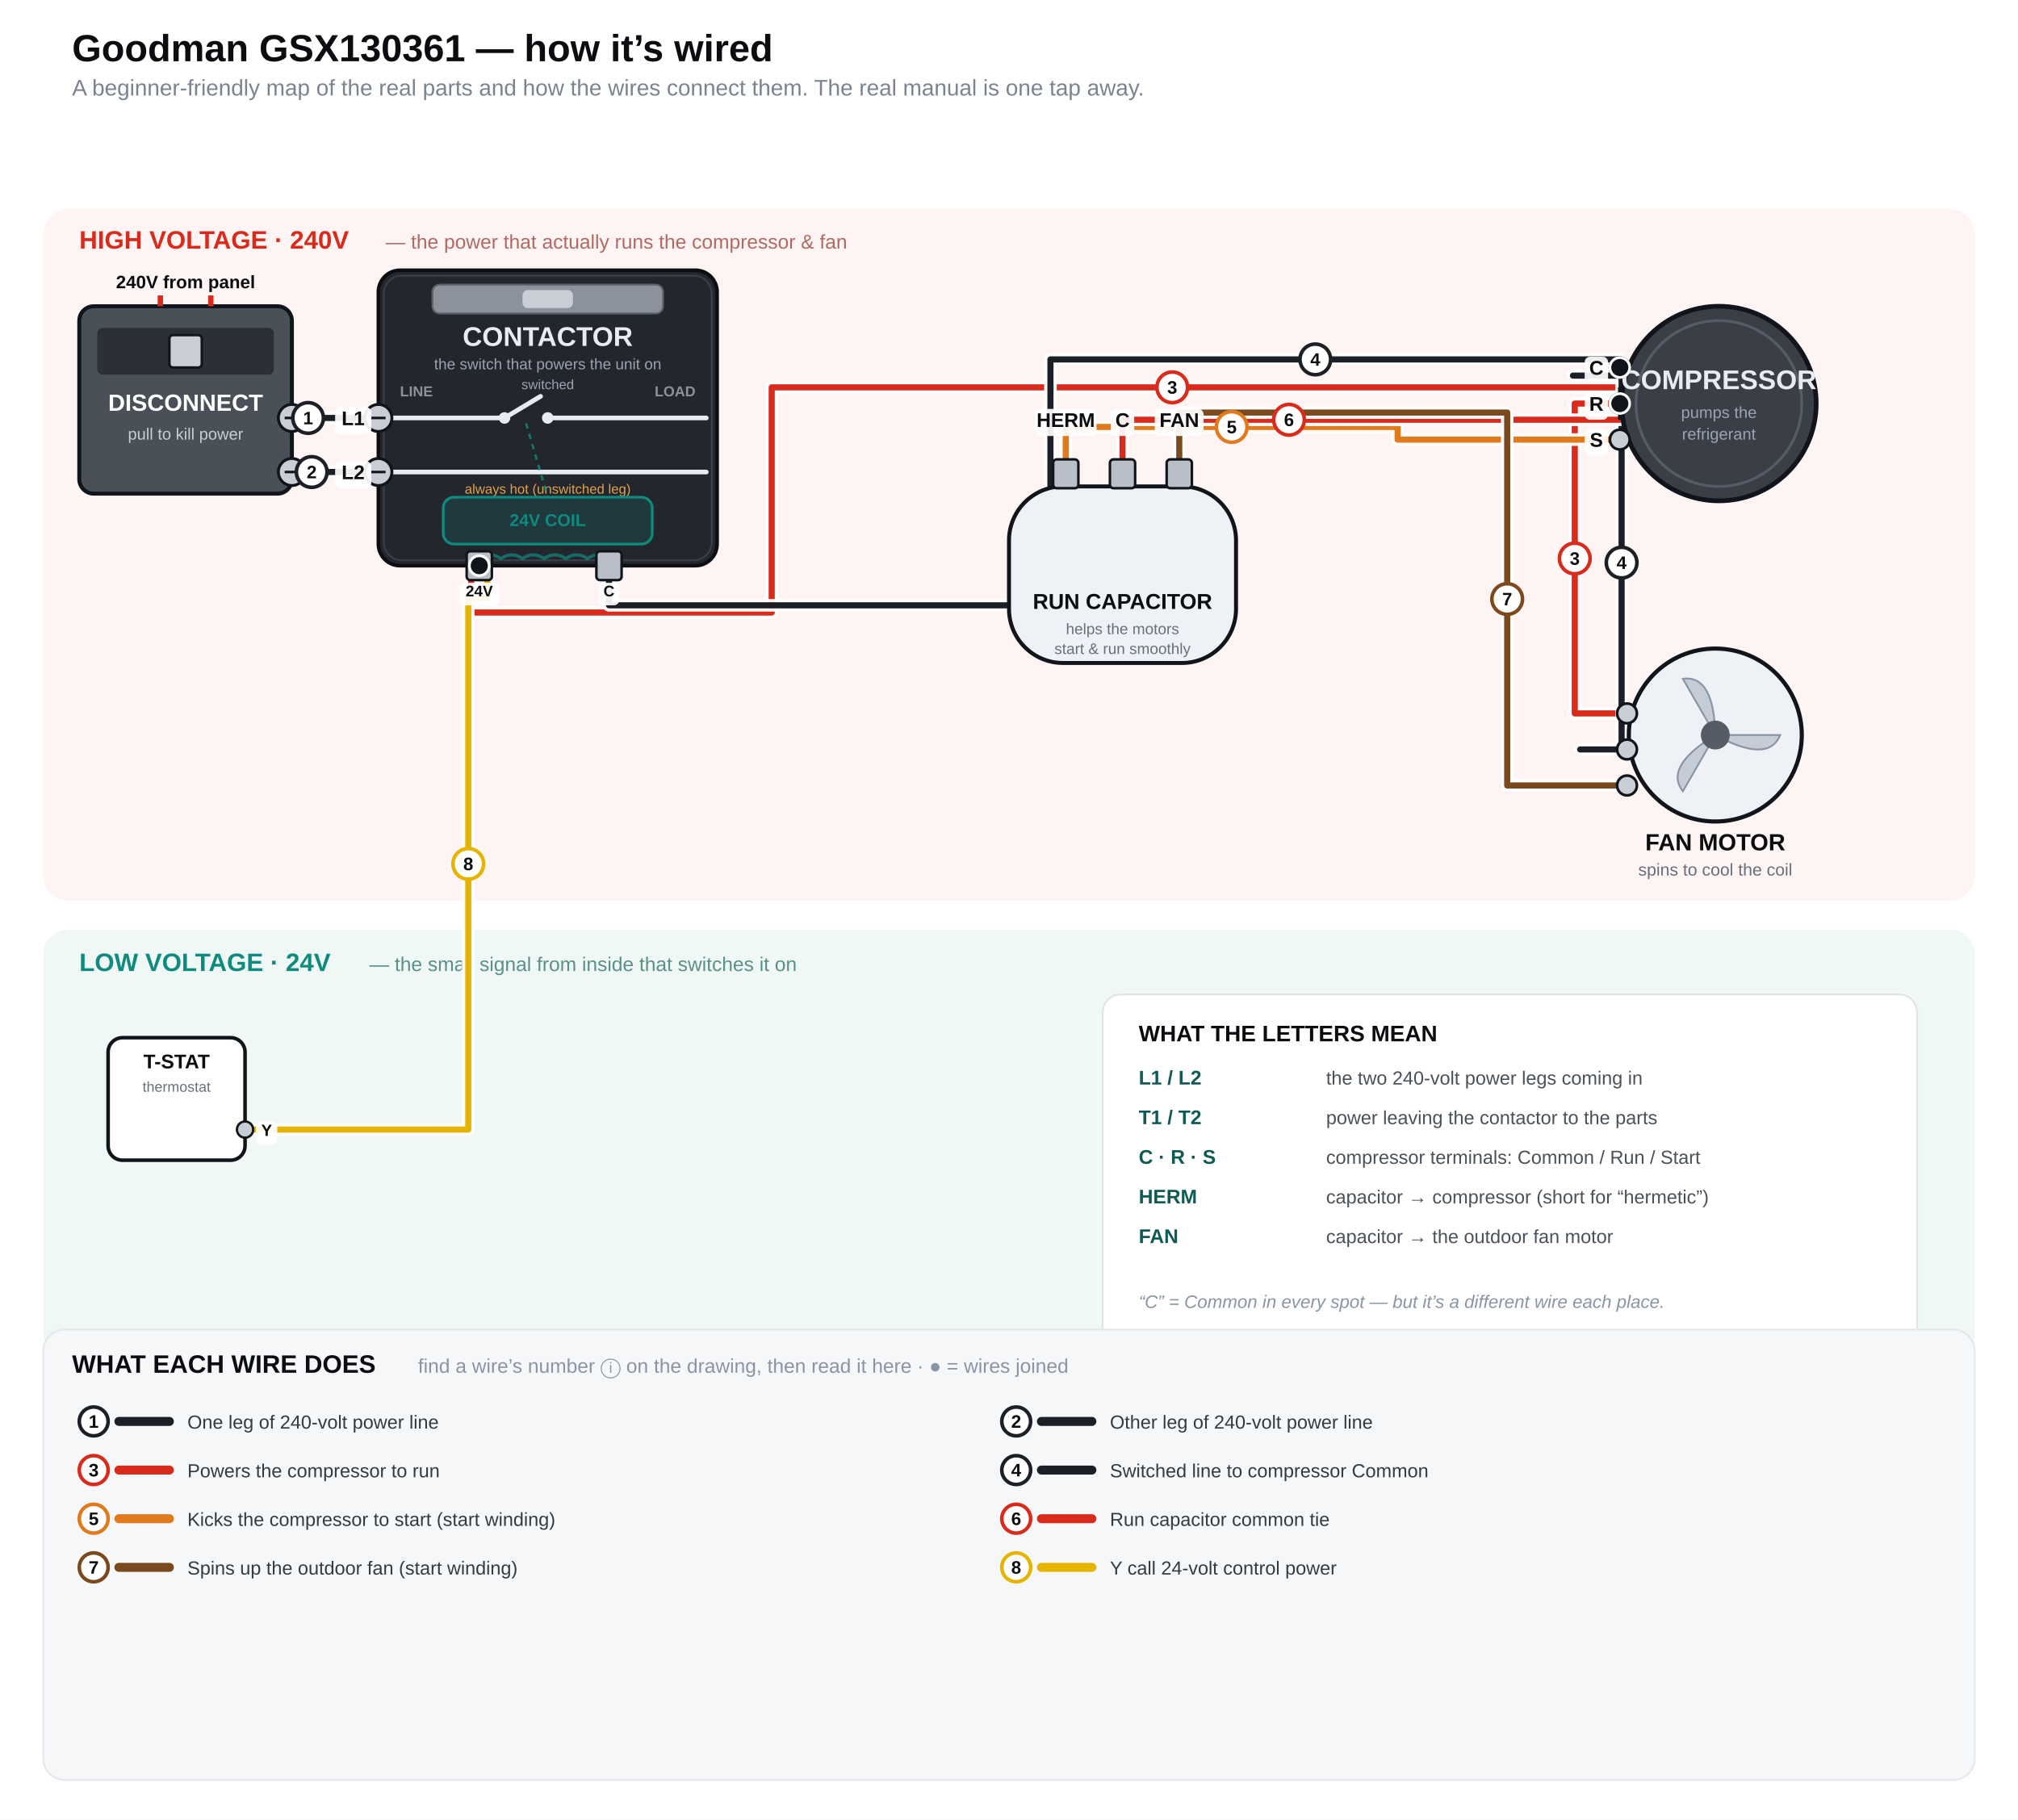
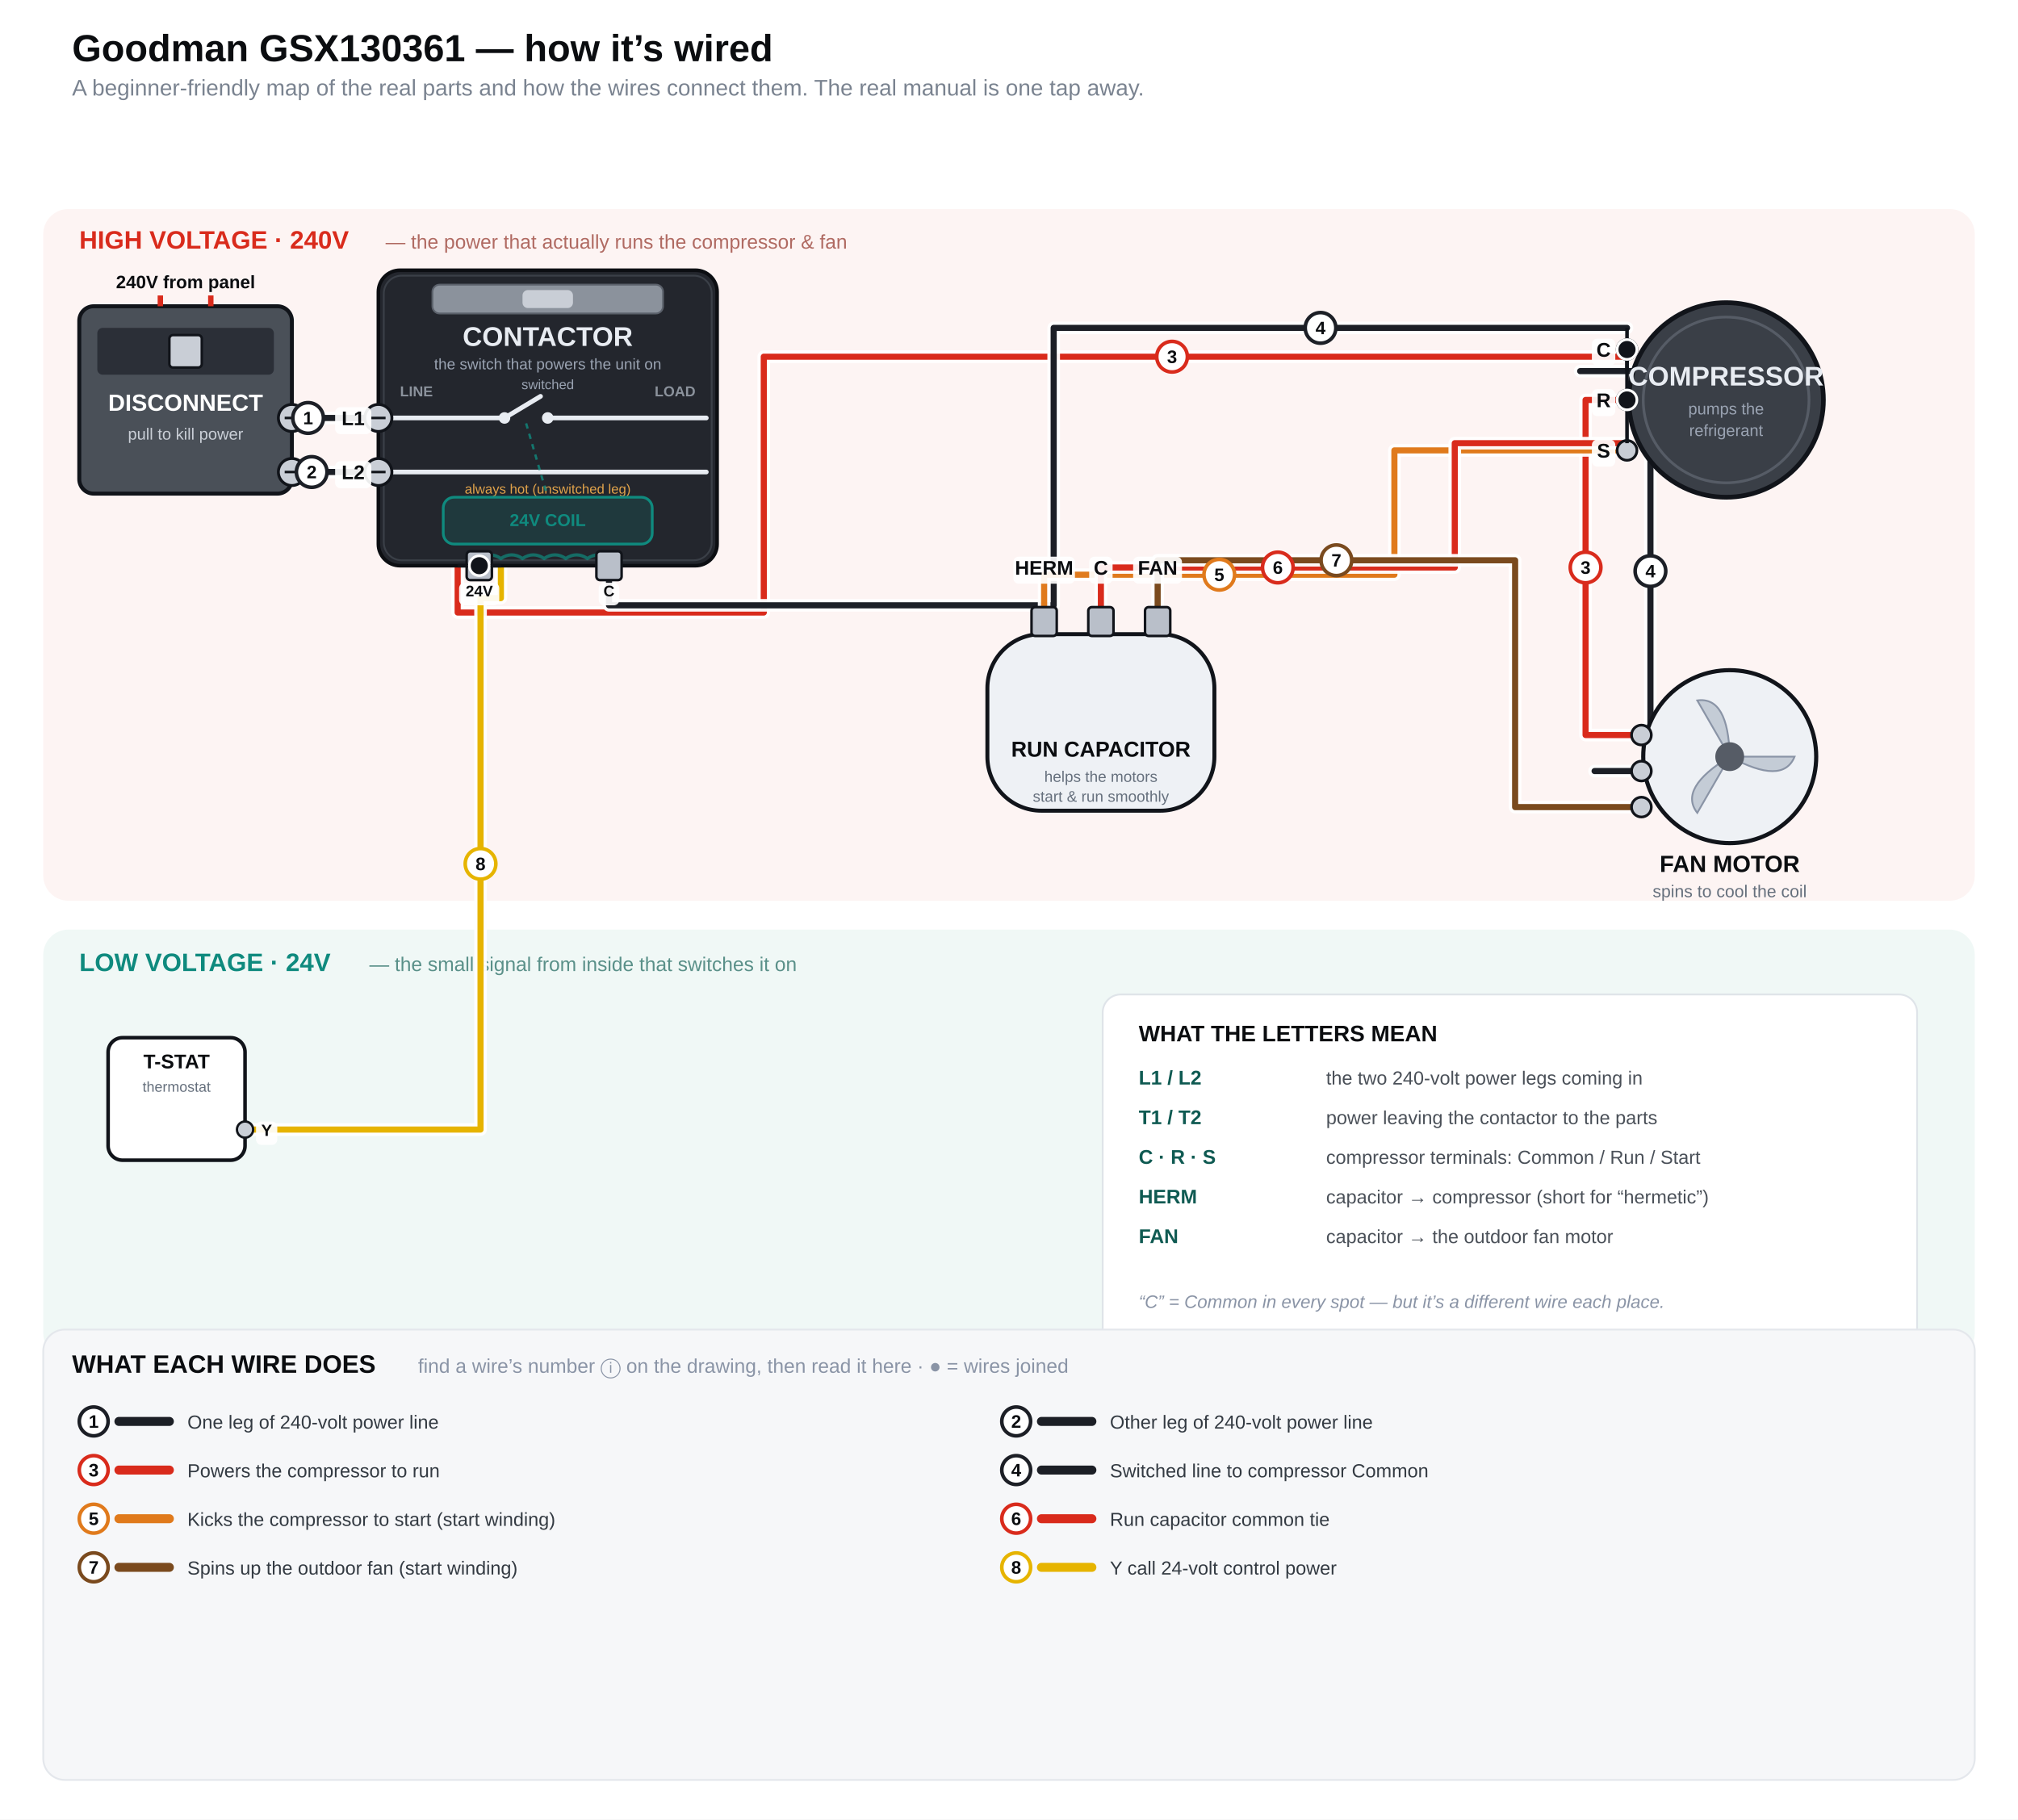
<svg xmlns="http://www.w3.org/2000/svg" width="1120" height="1010" viewBox="0 0 1120 1010" font-family="ui-sans-serif,system-ui,Arial,sans-serif">
  <rect x="0" y="0" width="1120" height="1010" fill="#ffffff" />
  <rect x="24" y="116" width="1072" height="384" rx="14" fill="#fdf4f3" />
  <rect x="24" y="516" width="1072" height="238" rx="14" fill="#f0f8f6" />
  <text x="40" y="34" font-size="21" font-weight="800" fill="#0b0d10">Goodman GSX130361 — how it’s wired</text>
  <text x="40" y="53" font-size="12.5" fill="#7a8390">A beginner-friendly map of the real parts and how the wires connect them. The real manual is one tap away.</text>
  <text x="44" y="138" font-size="14" font-weight="800" fill="#d92b1c">HIGH VOLTAGE · 240V</text>
  <text x="214" y="138" font-size="11" fill="#b06a62">— the power that actually runs the compressor &amp; fan</text>
  <text x="44" y="539" font-size="14" font-weight="800" fill="#0f8a7e">LOW VOLTAGE · 24V</text>
  <text x="205" y="539" font-size="11" fill="#5a9089">— the small signal from inside that switches it on</text>
  <rect x="612" y="552" width="452" height="196" rx="10" fill="#ffffff" stroke="#dfe4e9" stroke-width="1" />
  <text x="632" y="578" font-size="12.5" font-weight="800" fill="#0b0d10">WHAT THE LETTERS MEAN</text>
  <text x="632" y="602" font-size="11" font-weight="800" fill="#0f5a52">L1 / L2</text>
  <text x="736" y="602" font-size="10.5" fill="#4a5058">the two 240-volt power legs coming in</text>
  <text x="632" y="624" font-size="11" font-weight="800" fill="#0f5a52">T1 / T2</text>
  <text x="736" y="624" font-size="10.5" fill="#4a5058">power leaving the contactor to the parts</text>
  <text x="632" y="646" font-size="11" font-weight="800" fill="#0f5a52">C · R · S</text>
  <text x="736" y="646" font-size="10.5" fill="#4a5058">compressor terminals: Common / Run / Start</text>
  <text x="632" y="668" font-size="11" font-weight="800" fill="#0f5a52">HERM</text>
  <text x="736" y="668" font-size="10.5" fill="#4a5058">capacitor → compressor (short for “hermetic”)</text>
  <text x="632" y="690" font-size="11" font-weight="800" fill="#0f5a52">FAN</text>
  <text x="736" y="690" font-size="10.5" fill="#4a5058">capacitor → the outdoor fan motor</text>
  <text x="632" y="726" font-size="10" font-style="italic" fill="#8a94a6">“C” = Common in every spot — but it’s a different wire each place.</text>
  <path d="M 162.0 232.0 L 180.0 232.0 L 150.0 232.0 L 150.0 232.0 L 192.0 232.0 L 210.0 232.0" fill="none" stroke="#ffffff" stroke-width="7" opacity="0.95" stroke-linejoin="round" stroke-linecap="round" />
  <path data-conn="WHIP/L1|CONTACTOR/L1" d="M 162.0 232.0 L 180.0 232.0 L 150.0 232.0 L 150.0 232.0 L 192.0 232.0 L 210.0 232.0" fill="none" stroke="#1c1f26" stroke-width="3.4" stroke-linejoin="round" stroke-linecap="round" />
-   <path d="M 162.0 262.0 L 184.0 262.0 L 175.0 262.0 L 175.0 262.0 L 188.0 262.0 L 210.0 262.0" fill="none" stroke="#ffffff" stroke-width="7" opacity="0.95" stroke-linejoin="round" stroke-linecap="round" />
-   <path data-conn="WHIP/L2|CONTACTOR/L2" d="M 162.0 262.0 L 184.0 262.0 L 175.0 262.0 L 175.0 262.0 L 188.0 262.0 L 210.0 262.0" fill="none" stroke="#1c1f26" stroke-width="3.4" stroke-linejoin="round" stroke-linecap="round" />
-   <path d="M 261.5 314.0 L 261.5 340.0 L 428.3 340.0 L 428.3 215.0 L 873.0 215.0 L 899.0 215.0" fill="none" stroke="#ffffff" stroke-width="7" opacity="0.95" stroke-linejoin="round" stroke-linecap="round" />
-   <path data-conn="CONTACTOR/T1|COMP/R" d="M 261.5 314.0 L 261.5 340.0 L 428.3 340.0 L 428.3 215.0 L 873.0 215.0 L 899.0 215.0" fill="none" stroke="#d92b1c" stroke-width="3.4" stroke-linejoin="round" stroke-linecap="round" />
-   <path d="M 899.0 224.0 L 881.0 224.0 L 874.0 224.0 L 874.0 396.0 L 885.0 396.0 L 903.0 396.0" fill="none" stroke="#ffffff" stroke-width="7" opacity="0.95" stroke-linejoin="round" stroke-linecap="round" />
-   <path data-conn="COMP/R|OFM/L" d="M 899.0 224.0 L 881.0 224.0 L 874.0 224.0 L 874.0 396.0 L 885.0 396.0 L 903.0 396.0" fill="none" stroke="#d92b1c" stroke-width="3.4" stroke-linejoin="round" stroke-linecap="round" />
-   <path d="M 338.0 314.0 L 338.0 336.0 L 583.0 336.0 L 583.0 199.5 L 877.0 199.5 L 899.0 199.5" fill="none" stroke="#ffffff" stroke-width="7" opacity="0.95" stroke-linejoin="round" stroke-linecap="round" />
-   <path data-conn="CONTACTOR/T2|COMP/C" d="M 338.0 314.0 L 338.0 336.0 L 583.0 336.0 L 583.0 199.5 L 877.0 199.5 L 899.0 199.5" fill="none" stroke="#1c1f26" stroke-width="3.4" stroke-linejoin="round" stroke-linecap="round" />
-   <path d="M 899.0 208.5 L 873.0 208.5 L 900.0 208.5 L 900.0 416.0 L 877.0 416.0 L 903.0 416.0" fill="none" stroke="#ffffff" stroke-width="7" opacity="0.95" stroke-linejoin="round" stroke-linecap="round" />
-   <path data-conn="COMP/C|OFM/N" d="M 899.0 208.5 L 873.0 208.5 L 900.0 208.5 L 900.0 416.0 L 877.0 416.0 L 903.0 416.0" fill="none" stroke="#1c1f26" stroke-width="3.4" stroke-linejoin="round" stroke-linecap="round" />
-   <path d="M 899.0 244.0 L 881.0 244.0 L 775.7 244.0 L 775.7 237.0 L 591.5 237.0 L 591.5 255.0" fill="none" stroke="#ffffff" stroke-width="7" opacity="0.95" stroke-linejoin="round" stroke-linecap="round" />
-   <path data-conn="COMP/S|CAP/HERM" d="M 899.0 244.0 L 881.0 244.0 L 775.7 244.0 L 775.7 237.0 L 591.5 237.0 L 591.5 255.0" fill="none" stroke="#e07a1c" stroke-width="3.4" stroke-linejoin="round" stroke-linecap="round" />
-   <path d="M 623.0 255.0 L 623.0 233.0 L 807.7 233.0 L 807.7 233.0 L 877.0 233.0 L 899.0 233.0" fill="none" stroke="#ffffff" stroke-width="7" opacity="0.95" stroke-linejoin="round" stroke-linecap="round" />
-   <path data-conn="CAP/C|COMP/R" d="M 623.0 255.0 L 623.0 233.0 L 807.7 233.0 L 807.7 233.0 L 877.0 233.0 L 899.0 233.0" fill="none" stroke="#d92b1c" stroke-width="3.4" stroke-linejoin="round" stroke-linecap="round" />
-   <path d="M 903.0 436.0 L 877.0 436.0 L 836.5 436.0 L 836.5 229.0 L 654.5 229.0 L 654.5 255.0" fill="none" stroke="#ffffff" stroke-width="7" opacity="0.95" stroke-linejoin="round" stroke-linecap="round" />
-   <path data-conn="OFM/CAP|CAP/FAN" d="M 903.0 436.0 L 877.0 436.0 L 836.5 436.0 L 836.5 229.0 L 654.5 229.0 L 654.5 255.0" fill="none" stroke="#7a4a1e" stroke-width="3.4" stroke-linejoin="round" stroke-linecap="round" />
-   <path d="M 136.0 627.0 L 154.0 627.0 L 259.9 627.0 L 259.9 332.0 L 270.5 332.0 L 270.5 314.0" fill="none" stroke="#ffffff" stroke-width="7" opacity="0.95" stroke-linejoin="round" stroke-linecap="round" />
-   <path data-conn="TSTAT/Y|CONTACTOR/A1" d="M 136.0 627.0 L 154.0 627.0 L 259.9 627.0 L 259.9 332.0 L 270.5 332.0 L 270.5 314.0" fill="none" stroke="#e6b400" stroke-width="3.4" stroke-linejoin="round" stroke-linecap="round" />
+   <path d="M 162.0 262.0 L 184.0 262.0 L 185.0 262.0 L 185.0 262.0 L 188.0 262.0 L 210.0 262.0" fill="none" stroke="#ffffff" stroke-width="7" opacity="0.95" stroke-linejoin="round" stroke-linecap="round" />
+   <path data-conn="WHIP/L2|CONTACTOR/L2" d="M 162.0 262.0 L 184.0 262.0 L 185.0 262.0 L 185.0 262.0 L 188.0 262.0 L 210.0 262.0" fill="none" stroke="#1c1f26" stroke-width="3.4" stroke-linejoin="round" stroke-linecap="round" />
+   <path d="M 254.0 314.0 L 254.0 340.0 L 423.9 340.0 L 423.9 198.0 L 877.0 198.0 L 903.0 198.0" fill="none" stroke="#ffffff" stroke-width="7" opacity="0.95" stroke-linejoin="round" stroke-linecap="round" />
+   <path data-conn="CONTACTOR/T1|COMP/R" d="M 254.0 314.0 L 254.0 340.0 L 423.9 340.0 L 423.9 198.0 L 877.0 198.0 L 903.0 198.0" fill="none" stroke="#d92b1c" stroke-width="3.4" stroke-linejoin="round" stroke-linecap="round" />
+   <path d="M 903.0 222.0 L 885.0 222.0 L 880.0 222.0 L 880.0 408.0 L 893.0 408.0 L 911.0 408.0" fill="none" stroke="#ffffff" stroke-width="7" opacity="0.95" stroke-linejoin="round" stroke-linecap="round" />
+   <path data-conn="COMP/R|OFM/L" d="M 903.0 222.0 L 885.0 222.0 L 880.0 222.0 L 880.0 408.0 L 893.0 408.0 L 911.0 408.0" fill="none" stroke="#d92b1c" stroke-width="3.4" stroke-linejoin="round" stroke-linecap="round" />
+   <path d="M 338.0 314.0 L 338.0 336.0 L 584.8 336.0 L 584.8 182.0 L 881.0 182.0 L 903.0 182.0" fill="none" stroke="#ffffff" stroke-width="7" opacity="0.95" stroke-linejoin="round" stroke-linecap="round" />
+   <path data-conn="CONTACTOR/T2|COMP/C" d="M 338.0 314.0 L 338.0 336.0 L 584.8 336.0 L 584.8 182.0 L 881.0 182.0 L 903.0 182.0" fill="none" stroke="#1c1f26" stroke-width="3.4" stroke-linejoin="round" stroke-linecap="round" />
+   <path d="M 903.0 206.0 L 877.0 206.0 L 916.0 206.0 L 916.0 428.0 L 885.0 428.0 L 911.0 428.0" fill="none" stroke="#ffffff" stroke-width="7" opacity="0.95" stroke-linejoin="round" stroke-linecap="round" />
+   <path data-conn="COMP/C|OFM/N" d="M 903.0 206.0 L 877.0 206.0 L 916.0 206.0 L 916.0 428.0 L 885.0 428.0 L 911.0 428.0" fill="none" stroke="#1c1f26" stroke-width="3.4" stroke-linejoin="round" stroke-linecap="round" />
+   <path d="M 903.0 250.0 L 885.0 250.0 L 773.9 250.0 L 773.9 319.0 L 579.5 319.0 L 579.5 337.0" fill="none" stroke="#ffffff" stroke-width="7" opacity="0.95" stroke-linejoin="round" stroke-linecap="round" />
+   <path data-conn="COMP/S|CAP/HERM" d="M 903.0 250.0 L 885.0 250.0 L 773.9 250.0 L 773.9 319.0 L 579.5 319.0 L 579.5 337.0" fill="none" stroke="#e07a1c" stroke-width="3.4" stroke-linejoin="round" stroke-linecap="round" />
+   <path d="M 611.0 337.0 L 611.0 315.0 L 807.4 315.0 L 807.4 246.0 L 881.0 246.0 L 903.0 246.0" fill="none" stroke="#ffffff" stroke-width="7" opacity="0.95" stroke-linejoin="round" stroke-linecap="round" />
+   <path data-conn="CAP/C|COMP/R" d="M 611.0 337.0 L 611.0 315.0 L 807.4 315.0 L 807.4 246.0 L 881.0 246.0 L 903.0 246.0" fill="none" stroke="#d92b1c" stroke-width="3.4" stroke-linejoin="round" stroke-linecap="round" />
+   <path d="M 911.0 448.0 L 885.0 448.0 L 840.9 448.0 L 840.9 311.0 L 642.5 311.0 L 642.5 337.0" fill="none" stroke="#ffffff" stroke-width="7" opacity="0.95" stroke-linejoin="round" stroke-linecap="round" />
+   <path data-conn="OFM/CAP|CAP/FAN" d="M 911.0 448.0 L 885.0 448.0 L 840.9 448.0 L 840.9 311.0 L 642.5 311.0 L 642.5 337.0" fill="none" stroke="#7a4a1e" stroke-width="3.4" stroke-linejoin="round" stroke-linecap="round" />
+   <path d="M 136.0 627.0 L 154.0 627.0 L 266.7 627.0 L 266.7 332.0 L 278.0 332.0 L 278.0 314.0" fill="none" stroke="#ffffff" stroke-width="7" opacity="0.95" stroke-linejoin="round" stroke-linecap="round" />
+   <path data-conn="TSTAT/Y|CONTACTOR/A1" d="M 136.0 627.0 L 154.0 627.0 L 266.7 627.0 L 266.7 332.0 L 278.0 332.0 L 278.0 314.0" fill="none" stroke="#e6b400" stroke-width="3.4" stroke-linejoin="round" stroke-linecap="round" />
  <g data-part="WHIP">
    <rect x="44.0" y="170.0" width="118" height="104" rx="8" fill="#4a5058" stroke="#11141a" stroke-width="2.2" />
    <rect x="54.0" y="182.0" width="98" height="26" rx="3" fill="#2b2f37" />
    <rect x="94.0" y="186.0" width="18" height="18" rx="2" fill="#c9ced6" stroke="#11141a" stroke-width="1.4" />
    <text x="103.0" y="228.0" text-anchor="middle" font-size="13" font-weight="800" fill="#fff">DISCONNECT</text>
    <text x="103.0" y="244.0" text-anchor="middle" font-size="9" fill="#c9ced6">pull to kill power</text>
    <text x="103.0" y="160.0" text-anchor="middle" font-size="10" font-weight="700" fill="#0b0d10">240V from panel</text>
    <line x1="89.0" y1="170.0" x2="89.0" y2="164.0" stroke="#d92b1c" stroke-width="3" />
    <line x1="117.0" y1="170.0" x2="117.0" y2="164.0" stroke="#d92b1c" stroke-width="3" />
    <circle cx="162.0" cy="232.0" r="7.5" fill="#c9ced6" stroke="#11141a" stroke-width="1.6" />
    <line x1="158.0" y1="232.0" x2="166.0" y2="232.0" stroke="#11141a" stroke-width="1.4" />
    <circle cx="162.0" cy="262.0" r="7.5" fill="#c9ced6" stroke="#11141a" stroke-width="1.6" />
    <line x1="158.0" y1="262.0" x2="166.0" y2="262.0" stroke="#11141a" stroke-width="1.4" />
  </g>
  <g data-part="CONTACTOR">
    <rect x="210.0" y="150.0" width="188" height="164" rx="12" fill="#23262d" stroke="#0c0e12" stroke-width="2" />
    <rect x="213.0" y="153.0" width="182" height="158" rx="10" fill="none" stroke="#3a3f47" stroke-width="1" />
    <rect x="240.0" y="158.0" width="128" height="16" rx="4" fill="#8b929c" stroke="#5b616b" stroke-width="1" />
    <rect x="290.0" y="161.0" width="28" height="10" rx="3" fill="#c9ced6" />
    <text x="304.0" y="192.0" text-anchor="middle" font-size="15" font-weight="800" fill="#e8ecf2">CONTACTOR</text>
    <text x="304.0" y="205.0" text-anchor="middle" font-size="8.5" fill="#9aa3b2">the switch that powers the unit on</text>
    <text x="222.0" y="220.0" font-size="8" font-weight="700" fill="#8b929c">LINE</text>
    <text x="386.0" y="220.0" text-anchor="end" font-size="8" font-weight="700" fill="#8b929c">LOAD</text>
    <line x1="216.0" y1="232.0" x2="280.0" y2="232.0" stroke="#e8ecf2" stroke-width="2.6" stroke-linecap="round" />
    <circle cx="280.0" cy="232.0" r="3.2" fill="#e8ecf2" />
    <line x1="280.0" y1="232.0" x2="300.0" y2="220.0" stroke="#e8ecf2" stroke-width="2.6" stroke-linecap="round" />
    <circle cx="304.0" cy="232.0" r="3.2" fill="#e8ecf2" />
    <line x1="304.0" y1="232.0" x2="392.0" y2="232.0" stroke="#e8ecf2" stroke-width="2.6" stroke-linecap="round" />
    <text x="304.0" y="216.0" text-anchor="middle" font-size="7.5" fill="#9aa3b2">switched</text>
    <line x1="216.0" y1="262.0" x2="392.0" y2="262.0" stroke="#e8ecf2" stroke-width="2.6" stroke-linecap="round" />
    <text x="304.0" y="274.0" text-anchor="middle" font-size="7.5" fill="#e0a24a">always hot (unswitched leg)</text>
    <rect x="246.0" y="276.0" width="116" height="26" rx="6" fill="#0f8a7e" fill-opacity="0.20" stroke="#0f8a7e" stroke-width="1.5" />
    <text x="304.0" y="292.0" text-anchor="middle" font-size="9.5" font-weight="800" fill="#0f8a7e">24V COIL</text>
    <path d="M 266.0 310.0 Q 272.0 306.0 278.0 310.0 Q 284.0 306.0 290.0 310.0 Q 296.0 306.0 302.0 310.0 Q 308.0 306.0 314.0 310.0 Q 320.0 306.0 326.0 310.0 Q 332.0 306.0 338.0 310.0" fill="none" stroke="#0f8a7e" stroke-width="1.8" opacity="0.7" />
    <line x1="292.0" y1="235.0" x2="304.0" y2="276.0" stroke="#0f8a7e" stroke-width="1.3" stroke-dasharray="3 3" opacity="0.8" />
    <circle cx="210.0" cy="232.0" r="7.5" fill="#c9ced6" stroke="#11141a" stroke-width="1.6" />
    <line x1="206.0" y1="232.0" x2="214.0" y2="232.0" stroke="#11141a" stroke-width="1.4" />
    <rect x="186.0" y="226.0" width="20.1" height="15.0" rx="3" fill="#ffffff" opacity="0.92" />
    <text x="196.0" y="236.0" text-anchor="middle" font-size="11" font-weight="700" fill="#0b0d10">L1</text>
    <circle cx="210.0" cy="262.0" r="7.5" fill="#c9ced6" stroke="#11141a" stroke-width="1.6" />
    <line x1="206.0" y1="262.0" x2="214.0" y2="262.0" stroke="#11141a" stroke-width="1.4" />
    <rect x="186.0" y="256.0" width="20.1" height="15.0" rx="3" fill="#ffffff" opacity="0.92" />
    <text x="196.0" y="266.0" text-anchor="middle" font-size="11" font-weight="700" fill="#0b0d10">L2</text>
    <rect x="259.0" y="306.0" width="14" height="16" rx="2" fill="#b9bfc9" stroke="#11141a" stroke-width="1.4" />
    <rect x="254.8" y="323.5" width="22.3" height="12.5" rx="3" fill="#ffffff" opacity="0.92" />
    <text x="266.0" y="331.0" text-anchor="middle" font-size="8.5" font-weight="700" fill="#0b0d10">24V</text>
    <rect x="331.0" y="306.0" width="14" height="16" rx="2" fill="#b9bfc9" stroke="#11141a" stroke-width="1.4" />
    <rect x="332.3" y="323.5" width="11.4" height="12.5" rx="3" fill="#ffffff" opacity="0.92" />
    <text x="338.0" y="331.0" text-anchor="middle" font-size="8.5" font-weight="700" fill="#0b0d10">C</text>
  </g>
  <g data-part="COMP">
-     <circle cx="954.0" cy="224.0" r="54" fill="#3a3f47" stroke="#11141a" stroke-width="2.6" />
-     <circle cx="954.0" cy="224.0" r="46" fill="none" stroke="#565c66" stroke-width="1.5" />
-     <text x="954.0" y="216.0" text-anchor="middle" font-size="15" font-weight="800" fill="#e8ecf2">COMPRESSOR</text>
-     <text x="954.0" y="232.0" text-anchor="middle" font-size="9" fill="#9aa3b2">pumps the</text>
-     <text x="954.0" y="244.0" text-anchor="middle" font-size="9" fill="#9aa3b2">refrigerant</text>
-     <circle cx="899.0" cy="204.0" r="5.5" fill="#c9ced6" stroke="#11141a" stroke-width="1.5" />
-     <rect x="879.5" y="198.0" width="13.0" height="15.0" rx="3" fill="#ffffff" opacity="0.92" />
-     <text x="886.0" y="208.0" text-anchor="middle" font-size="11" font-weight="700" fill="#0b0d10">C</text>
-     <circle cx="899.0" cy="224.0" r="5.5" fill="#c9ced6" stroke="#11141a" stroke-width="1.5" />
-     <rect x="879.5" y="218.0" width="13.0" height="15.0" rx="3" fill="#ffffff" opacity="0.92" />
-     <text x="886.0" y="228.0" text-anchor="middle" font-size="11" font-weight="700" fill="#0b0d10">R</text>
-     <circle cx="899.0" cy="244.0" r="5.5" fill="#c9ced6" stroke="#11141a" stroke-width="1.5" />
-     <rect x="879.5" y="238.0" width="13.0" height="15.0" rx="3" fill="#ffffff" opacity="0.92" />
-     <text x="886.0" y="248.0" text-anchor="middle" font-size="11" font-weight="700" fill="#0b0d10">S</text>
+     <circle cx="958.0" cy="222.0" r="54" fill="#3a3f47" stroke="#11141a" stroke-width="2.6" />
+     <circle cx="958.0" cy="222.0" r="46" fill="none" stroke="#565c66" stroke-width="1.5" />
+     <text x="958.0" y="214.0" text-anchor="middle" font-size="15" font-weight="800" fill="#e8ecf2">COMPRESSOR</text>
+     <text x="958.0" y="230.0" text-anchor="middle" font-size="9" fill="#9aa3b2">pumps the</text>
+     <text x="958.0" y="242.0" text-anchor="middle" font-size="9" fill="#9aa3b2">refrigerant</text>
+     <circle cx="903.0" cy="194.0" r="5.5" fill="#c9ced6" stroke="#11141a" stroke-width="1.5" />
+     <rect x="883.5" y="188.0" width="13.0" height="15.0" rx="3" fill="#ffffff" opacity="0.92" />
+     <text x="890.0" y="198.0" text-anchor="middle" font-size="11" font-weight="700" fill="#0b0d10">C</text>
+     <circle cx="903.0" cy="222.0" r="5.5" fill="#c9ced6" stroke="#11141a" stroke-width="1.5" />
+     <rect x="883.5" y="216.0" width="13.0" height="15.0" rx="3" fill="#ffffff" opacity="0.92" />
+     <text x="890.0" y="226.0" text-anchor="middle" font-size="11" font-weight="700" fill="#0b0d10">R</text>
+     <circle cx="903.0" cy="250.0" r="5.5" fill="#c9ced6" stroke="#11141a" stroke-width="1.5" />
+     <rect x="883.5" y="244.0" width="13.0" height="15.0" rx="3" fill="#ffffff" opacity="0.92" />
+     <text x="890.0" y="254.0" text-anchor="middle" font-size="11" font-weight="700" fill="#0b0d10">S</text>
  </g>
  <g data-part="OFM">
-     <circle cx="952.0" cy="408.0" r="48" fill="#eef1f5" stroke="#11141a" stroke-width="2.3" />
-     <path d="M 952.0 408.0 Q 981.5 424.1 988.0 408.0 Z" fill="#c4ccd6" stroke="#8a94a6" stroke-width="1" />
-     <path d="M 952.0 408.0 Q 923.3 425.5 934.0 439.2 Z" fill="#c4ccd6" stroke="#8a94a6" stroke-width="1" />
-     <path d="M 952.0 408.0 Q 951.2 374.4 934.0 376.8 Z" fill="#c4ccd6" stroke="#8a94a6" stroke-width="1" />
-     <circle cx="952.0" cy="408.0" r="8" fill="#565c66" />
-     <text x="952.0" y="472.0" text-anchor="middle" font-size="13" font-weight="800" fill="#0b0d10">FAN MOTOR</text>
-     <text x="952.0" y="486.0" text-anchor="middle" font-size="9.5" fill="#66707d">spins to cool the coil</text>
-     <circle cx="903.0" cy="396.0" r="5.5" fill="#c9ced6" stroke="#11141a" stroke-width="1.5" />
-     <circle cx="903.0" cy="416.0" r="5.5" fill="#c9ced6" stroke="#11141a" stroke-width="1.5" />
-     <circle cx="903.0" cy="436.0" r="5.5" fill="#c9ced6" stroke="#11141a" stroke-width="1.5" />
+     <circle cx="960.0" cy="420.0" r="48" fill="#eef1f5" stroke="#11141a" stroke-width="2.3" />
+     <path d="M 960.0 420.0 Q 989.5 436.1 996.0 420.0 Z" fill="#c4ccd6" stroke="#8a94a6" stroke-width="1" />
+     <path d="M 960.0 420.0 Q 931.3 437.5 942.0 451.2 Z" fill="#c4ccd6" stroke="#8a94a6" stroke-width="1" />
+     <path d="M 960.0 420.0 Q 959.2 386.4 942.0 388.8 Z" fill="#c4ccd6" stroke="#8a94a6" stroke-width="1" />
+     <circle cx="960.0" cy="420.0" r="8" fill="#565c66" />
+     <text x="960.0" y="484.0" text-anchor="middle" font-size="13" font-weight="800" fill="#0b0d10">FAN MOTOR</text>
+     <text x="960.0" y="498.0" text-anchor="middle" font-size="9.5" fill="#66707d">spins to cool the coil</text>
+     <circle cx="911.0" cy="408.0" r="5.5" fill="#c9ced6" stroke="#11141a" stroke-width="1.5" />
+     <circle cx="911.0" cy="428.0" r="5.5" fill="#c9ced6" stroke="#11141a" stroke-width="1.5" />
+     <circle cx="911.0" cy="448.0" r="5.5" fill="#c9ced6" stroke="#11141a" stroke-width="1.5" />
  </g>
  <g data-part="CAP">
-     <rect x="560.0" y="270.0" width="126" height="98" rx="30" fill="#eef1f5" stroke="#11141a" stroke-width="2.2" />
-     <text x="623.0" y="338.0" text-anchor="middle" font-size="12" font-weight="800" fill="#0b0d10">RUN CAPACITOR</text>
-     <text x="623.0" y="352.0" text-anchor="middle" font-size="8.5" fill="#66707d">helps the motors</text>
-     <text x="623.0" y="363.0" text-anchor="middle" font-size="8.5" fill="#66707d">start &amp; run smoothly</text>
-     <rect x="584.5" y="255.0" width="14" height="16" rx="2" fill="#b9bfc9" stroke="#11141a" stroke-width="1.4" />
-     <rect x="574.4" y="227.0" width="34.2" height="15.0" rx="3" fill="#ffffff" opacity="0.92" />
-     <text x="591.5" y="237.0" text-anchor="middle" font-size="11" font-weight="700" fill="#0b0d10">HERM</text>
-     <rect x="616.0" y="255.0" width="14" height="16" rx="2" fill="#b9bfc9" stroke="#11141a" stroke-width="1.4" />
-     <rect x="616.5" y="227.0" width="13.0" height="15.0" rx="3" fill="#ffffff" opacity="0.92" />
-     <text x="623.0" y="237.0" text-anchor="middle" font-size="11" font-weight="700" fill="#0b0d10">C</text>
-     <rect x="647.5" y="255.0" width="14" height="16" rx="2" fill="#b9bfc9" stroke="#11141a" stroke-width="1.4" />
-     <rect x="640.9" y="227.0" width="27.1" height="15.0" rx="3" fill="#ffffff" opacity="0.92" />
-     <text x="654.5" y="237.0" text-anchor="middle" font-size="11" font-weight="700" fill="#0b0d10">FAN</text>
+     <rect x="548.0" y="352.0" width="126" height="98" rx="30" fill="#eef1f5" stroke="#11141a" stroke-width="2.2" />
+     <text x="611.0" y="420.0" text-anchor="middle" font-size="12" font-weight="800" fill="#0b0d10">RUN CAPACITOR</text>
+     <text x="611.0" y="434.0" text-anchor="middle" font-size="8.5" fill="#66707d">helps the motors</text>
+     <text x="611.0" y="445.0" text-anchor="middle" font-size="8.5" fill="#66707d">start &amp; run smoothly</text>
+     <rect x="572.5" y="337.0" width="14" height="16" rx="2" fill="#b9bfc9" stroke="#11141a" stroke-width="1.4" />
+     <rect x="562.4" y="309.0" width="34.2" height="15.0" rx="3" fill="#ffffff" opacity="0.92" />
+     <text x="579.5" y="319.0" text-anchor="middle" font-size="11" font-weight="700" fill="#0b0d10">HERM</text>
+     <rect x="604.0" y="337.0" width="14" height="16" rx="2" fill="#b9bfc9" stroke="#11141a" stroke-width="1.4" />
+     <rect x="604.5" y="309.0" width="13.0" height="15.0" rx="3" fill="#ffffff" opacity="0.92" />
+     <text x="611.0" y="319.0" text-anchor="middle" font-size="11" font-weight="700" fill="#0b0d10">C</text>
+     <rect x="635.5" y="337.0" width="14" height="16" rx="2" fill="#b9bfc9" stroke="#11141a" stroke-width="1.4" />
+     <rect x="628.9" y="309.0" width="27.1" height="15.0" rx="3" fill="#ffffff" opacity="0.92" />
+     <text x="642.5" y="319.0" text-anchor="middle" font-size="11" font-weight="700" fill="#0b0d10">FAN</text>
  </g>
  <g data-part="TSTAT">
    <rect x="60.0" y="576.0" width="76" height="68" rx="8" fill="#fff" stroke="#11141a" stroke-width="2" />
    <text x="98.0" y="593.0" text-anchor="middle" font-size="11" font-weight="800" fill="#0b0d10">T-STAT</text>
    <text x="98.0" y="606.0" text-anchor="middle" font-size="8" fill="#66707d">thermostat</text>
    <circle cx="136.0" cy="627.0" r="4.5" fill="#c9ced6" stroke="#11141a" stroke-width="1.3" />
    <rect x="142.1" y="622.5" width="11.8" height="13.0" rx="3" fill="#ffffff" opacity="0.92" />
    <text x="148.0" y="630.5" text-anchor="middle" font-size="9" font-weight="700" fill="#0b0d10">Y</text>
  </g>
-   <line x1="261.5" y1="314.0" x2="270.5" y2="314.0" stroke="#11141a" stroke-width="2" />
+   <line x1="254.0" y1="314.0" x2="278.0" y2="314.0" stroke="#11141a" stroke-width="2" />
  <circle cx="266.0" cy="314.0" r="5.5" fill="#11141a" stroke="#ffffff" stroke-width="1.5" />
-   <line x1="899.0" y1="215.0" x2="899.0" y2="233.0" stroke="#11141a" stroke-width="2" />
-   <circle cx="899.0" cy="224.0" r="5.5" fill="#11141a" stroke="#ffffff" stroke-width="1.5" />
-   <line x1="899.0" y1="199.5" x2="899.0" y2="208.5" stroke="#11141a" stroke-width="2" />
-   <circle cx="899.0" cy="204.0" r="5.5" fill="#11141a" stroke="#ffffff" stroke-width="1.5" />
+   <line x1="903.0" y1="198.0" x2="903.0" y2="246.0" stroke="#11141a" stroke-width="2" />
+   <circle cx="903.0" cy="222.0" r="5.5" fill="#11141a" stroke="#ffffff" stroke-width="1.5" />
+   <line x1="903.0" y1="182.0" x2="903.0" y2="206.0" stroke="#11141a" stroke-width="2" />
+   <circle cx="903.0" cy="194.0" r="5.5" fill="#11141a" stroke="#ffffff" stroke-width="1.5" />
  <circle cx="171.0" cy="232.0" r="8.5" fill="#ffffff" stroke="#1c1f26" stroke-width="2" />
  <text x="171.0" y="235.5" text-anchor="middle" font-size="10" font-weight="800" fill="#0b0d10">1</text>
  <circle cx="173.0" cy="262.0" r="8.5" fill="#ffffff" stroke="#1c1f26" stroke-width="2" />
  <text x="173.0" y="265.5" text-anchor="middle" font-size="10" font-weight="800" fill="#0b0d10">2</text>
-   <circle cx="650.6" cy="215.0" r="8.5" fill="#ffffff" stroke="#d92b1c" stroke-width="2" />
-   <text x="650.6" y="218.5" text-anchor="middle" font-size="10" font-weight="800" fill="#0b0d10">3</text>
-   <circle cx="874.0" cy="310.0" r="8.5" fill="#ffffff" stroke="#d92b1c" stroke-width="2" />
-   <text x="874.0" y="313.5" text-anchor="middle" font-size="10" font-weight="800" fill="#0b0d10">3</text>
-   <circle cx="730.0" cy="199.5" r="8.5" fill="#ffffff" stroke="#1c1f26" stroke-width="2" />
-   <text x="730.0" y="203.0" text-anchor="middle" font-size="10" font-weight="800" fill="#0b0d10">4</text>
-   <circle cx="900.0" cy="312.3" r="8.5" fill="#ffffff" stroke="#1c1f26" stroke-width="2" />
-   <text x="900.0" y="315.8" text-anchor="middle" font-size="10" font-weight="800" fill="#0b0d10">4</text>
-   <circle cx="683.6" cy="237.0" r="8.5" fill="#ffffff" stroke="#e07a1c" stroke-width="2" />
-   <text x="683.6" y="240.5" text-anchor="middle" font-size="10" font-weight="800" fill="#0b0d10">5</text>
-   <circle cx="715.4" cy="233.0" r="8.5" fill="#ffffff" stroke="#d92b1c" stroke-width="2" />
-   <text x="715.4" y="236.5" text-anchor="middle" font-size="10" font-weight="800" fill="#0b0d10">6</text>
-   <circle cx="836.5" cy="332.5" r="8.5" fill="#ffffff" stroke="#7a4a1e" stroke-width="2" />
-   <text x="836.5" y="336.0" text-anchor="middle" font-size="10" font-weight="800" fill="#0b0d10">7</text>
-   <circle cx="259.9" cy="479.5" r="8.5" fill="#ffffff" stroke="#e6b400" stroke-width="2" />
-   <text x="259.9" y="483.0" text-anchor="middle" font-size="10" font-weight="800" fill="#0b0d10">8</text>
+   <circle cx="650.5" cy="198.0" r="8.5" fill="#ffffff" stroke="#d92b1c" stroke-width="2" />
+   <text x="650.5" y="201.5" text-anchor="middle" font-size="10" font-weight="800" fill="#0b0d10">3</text>
+   <circle cx="880.0" cy="315.0" r="8.5" fill="#ffffff" stroke="#d92b1c" stroke-width="2" />
+   <text x="880.0" y="318.5" text-anchor="middle" font-size="10" font-weight="800" fill="#0b0d10">3</text>
+   <circle cx="732.9" cy="182.0" r="8.5" fill="#ffffff" stroke="#1c1f26" stroke-width="2" />
+   <text x="732.9" y="185.5" text-anchor="middle" font-size="10" font-weight="800" fill="#0b0d10">4</text>
+   <circle cx="916.0" cy="317.0" r="8.5" fill="#ffffff" stroke="#1c1f26" stroke-width="2" />
+   <text x="916.0" y="320.5" text-anchor="middle" font-size="10" font-weight="800" fill="#0b0d10">4</text>
+   <circle cx="676.7" cy="319.0" r="8.5" fill="#ffffff" stroke="#e07a1c" stroke-width="2" />
+   <text x="676.7" y="322.5" text-anchor="middle" font-size="10" font-weight="800" fill="#0b0d10">5</text>
+   <circle cx="709.2" cy="315.0" r="8.5" fill="#ffffff" stroke="#d92b1c" stroke-width="2" />
+   <text x="709.2" y="318.5" text-anchor="middle" font-size="10" font-weight="800" fill="#0b0d10">6</text>
+   <circle cx="741.7" cy="311.0" r="8.5" fill="#ffffff" stroke="#7a4a1e" stroke-width="2" />
+   <text x="741.7" y="314.5" text-anchor="middle" font-size="10" font-weight="800" fill="#0b0d10">7</text>
+   <circle cx="266.7" cy="479.5" r="8.5" fill="#ffffff" stroke="#e6b400" stroke-width="2" />
+   <text x="266.7" y="483.0" text-anchor="middle" font-size="10" font-weight="800" fill="#0b0d10">8</text>
  <rect x="24" y="738.0" width="1072" height="250" rx="12" fill="#f6f7f9" stroke="#e4e7ec" stroke-width="1" />
  <text x="40" y="762.0" font-size="14" font-weight="800" fill="#0b0d10">WHAT EACH WIRE DOES</text>
  <text x="232" y="762.0" font-size="11" fill="#8a94a6">find a wire’s number ⓘ on the drawing, then read it here · ● = wires joined</text>
  <circle cx="52.0" cy="789.0" r="8" fill="#ffffff" stroke="#1c1f26" stroke-width="2" />
  <text x="52.0" y="792.5" text-anchor="middle" font-size="10" font-weight="800" fill="#0b0d10">1</text>
  <line x1="66.0" y1="789.0" x2="94.0" y2="789.0" stroke="#1c1f26" stroke-width="5" stroke-linecap="round" />
  <text x="104.0" y="793.0" font-size="10.5" fill="#333a42">One leg of 240-volt power line</text>
  <circle cx="564.0" cy="789.0" r="8" fill="#ffffff" stroke="#1c1f26" stroke-width="2" />
  <text x="564.0" y="792.5" text-anchor="middle" font-size="10" font-weight="800" fill="#0b0d10">2</text>
  <line x1="578.0" y1="789.0" x2="606.0" y2="789.0" stroke="#1c1f26" stroke-width="5" stroke-linecap="round" />
  <text x="616.0" y="793.0" font-size="10.5" fill="#333a42">Other leg of 240-volt power line</text>
  <circle cx="52.0" cy="816.0" r="8" fill="#ffffff" stroke="#d92b1c" stroke-width="2" />
  <text x="52.0" y="819.5" text-anchor="middle" font-size="10" font-weight="800" fill="#0b0d10">3</text>
  <line x1="66.0" y1="816.0" x2="94.0" y2="816.0" stroke="#d92b1c" stroke-width="5" stroke-linecap="round" />
  <text x="104.0" y="820.0" font-size="10.5" fill="#333a42">Powers the compressor to run</text>
  <circle cx="564.0" cy="816.0" r="8" fill="#ffffff" stroke="#1c1f26" stroke-width="2" />
  <text x="564.0" y="819.5" text-anchor="middle" font-size="10" font-weight="800" fill="#0b0d10">4</text>
  <line x1="578.0" y1="816.0" x2="606.0" y2="816.0" stroke="#1c1f26" stroke-width="5" stroke-linecap="round" />
  <text x="616.0" y="820.0" font-size="10.5" fill="#333a42">Switched line to compressor Common</text>
  <circle cx="52.0" cy="843.0" r="8" fill="#ffffff" stroke="#e07a1c" stroke-width="2" />
  <text x="52.0" y="846.5" text-anchor="middle" font-size="10" font-weight="800" fill="#0b0d10">5</text>
  <line x1="66.0" y1="843.0" x2="94.0" y2="843.0" stroke="#e07a1c" stroke-width="5" stroke-linecap="round" />
  <text x="104.0" y="847.0" font-size="10.5" fill="#333a42">Kicks the compressor to start (start winding)</text>
  <circle cx="564.0" cy="843.0" r="8" fill="#ffffff" stroke="#d92b1c" stroke-width="2" />
  <text x="564.0" y="846.5" text-anchor="middle" font-size="10" font-weight="800" fill="#0b0d10">6</text>
  <line x1="578.0" y1="843.0" x2="606.0" y2="843.0" stroke="#d92b1c" stroke-width="5" stroke-linecap="round" />
  <text x="616.0" y="847.0" font-size="10.5" fill="#333a42">Run capacitor common tie</text>
  <circle cx="52.0" cy="870.0" r="8" fill="#ffffff" stroke="#7a4a1e" stroke-width="2" />
  <text x="52.0" y="873.5" text-anchor="middle" font-size="10" font-weight="800" fill="#0b0d10">7</text>
  <line x1="66.0" y1="870.0" x2="94.0" y2="870.0" stroke="#7a4a1e" stroke-width="5" stroke-linecap="round" />
  <text x="104.0" y="874.0" font-size="10.5" fill="#333a42">Spins up the outdoor fan (start winding)</text>
  <circle cx="564.0" cy="870.0" r="8" fill="#ffffff" stroke="#e6b400" stroke-width="2" />
  <text x="564.0" y="873.5" text-anchor="middle" font-size="10" font-weight="800" fill="#0b0d10">8</text>
  <line x1="578.0" y1="870.0" x2="606.0" y2="870.0" stroke="#e6b400" stroke-width="5" stroke-linecap="round" />
  <text x="616.0" y="874.0" font-size="10.5" fill="#333a42">Y call 24-volt control power</text>
</svg>
